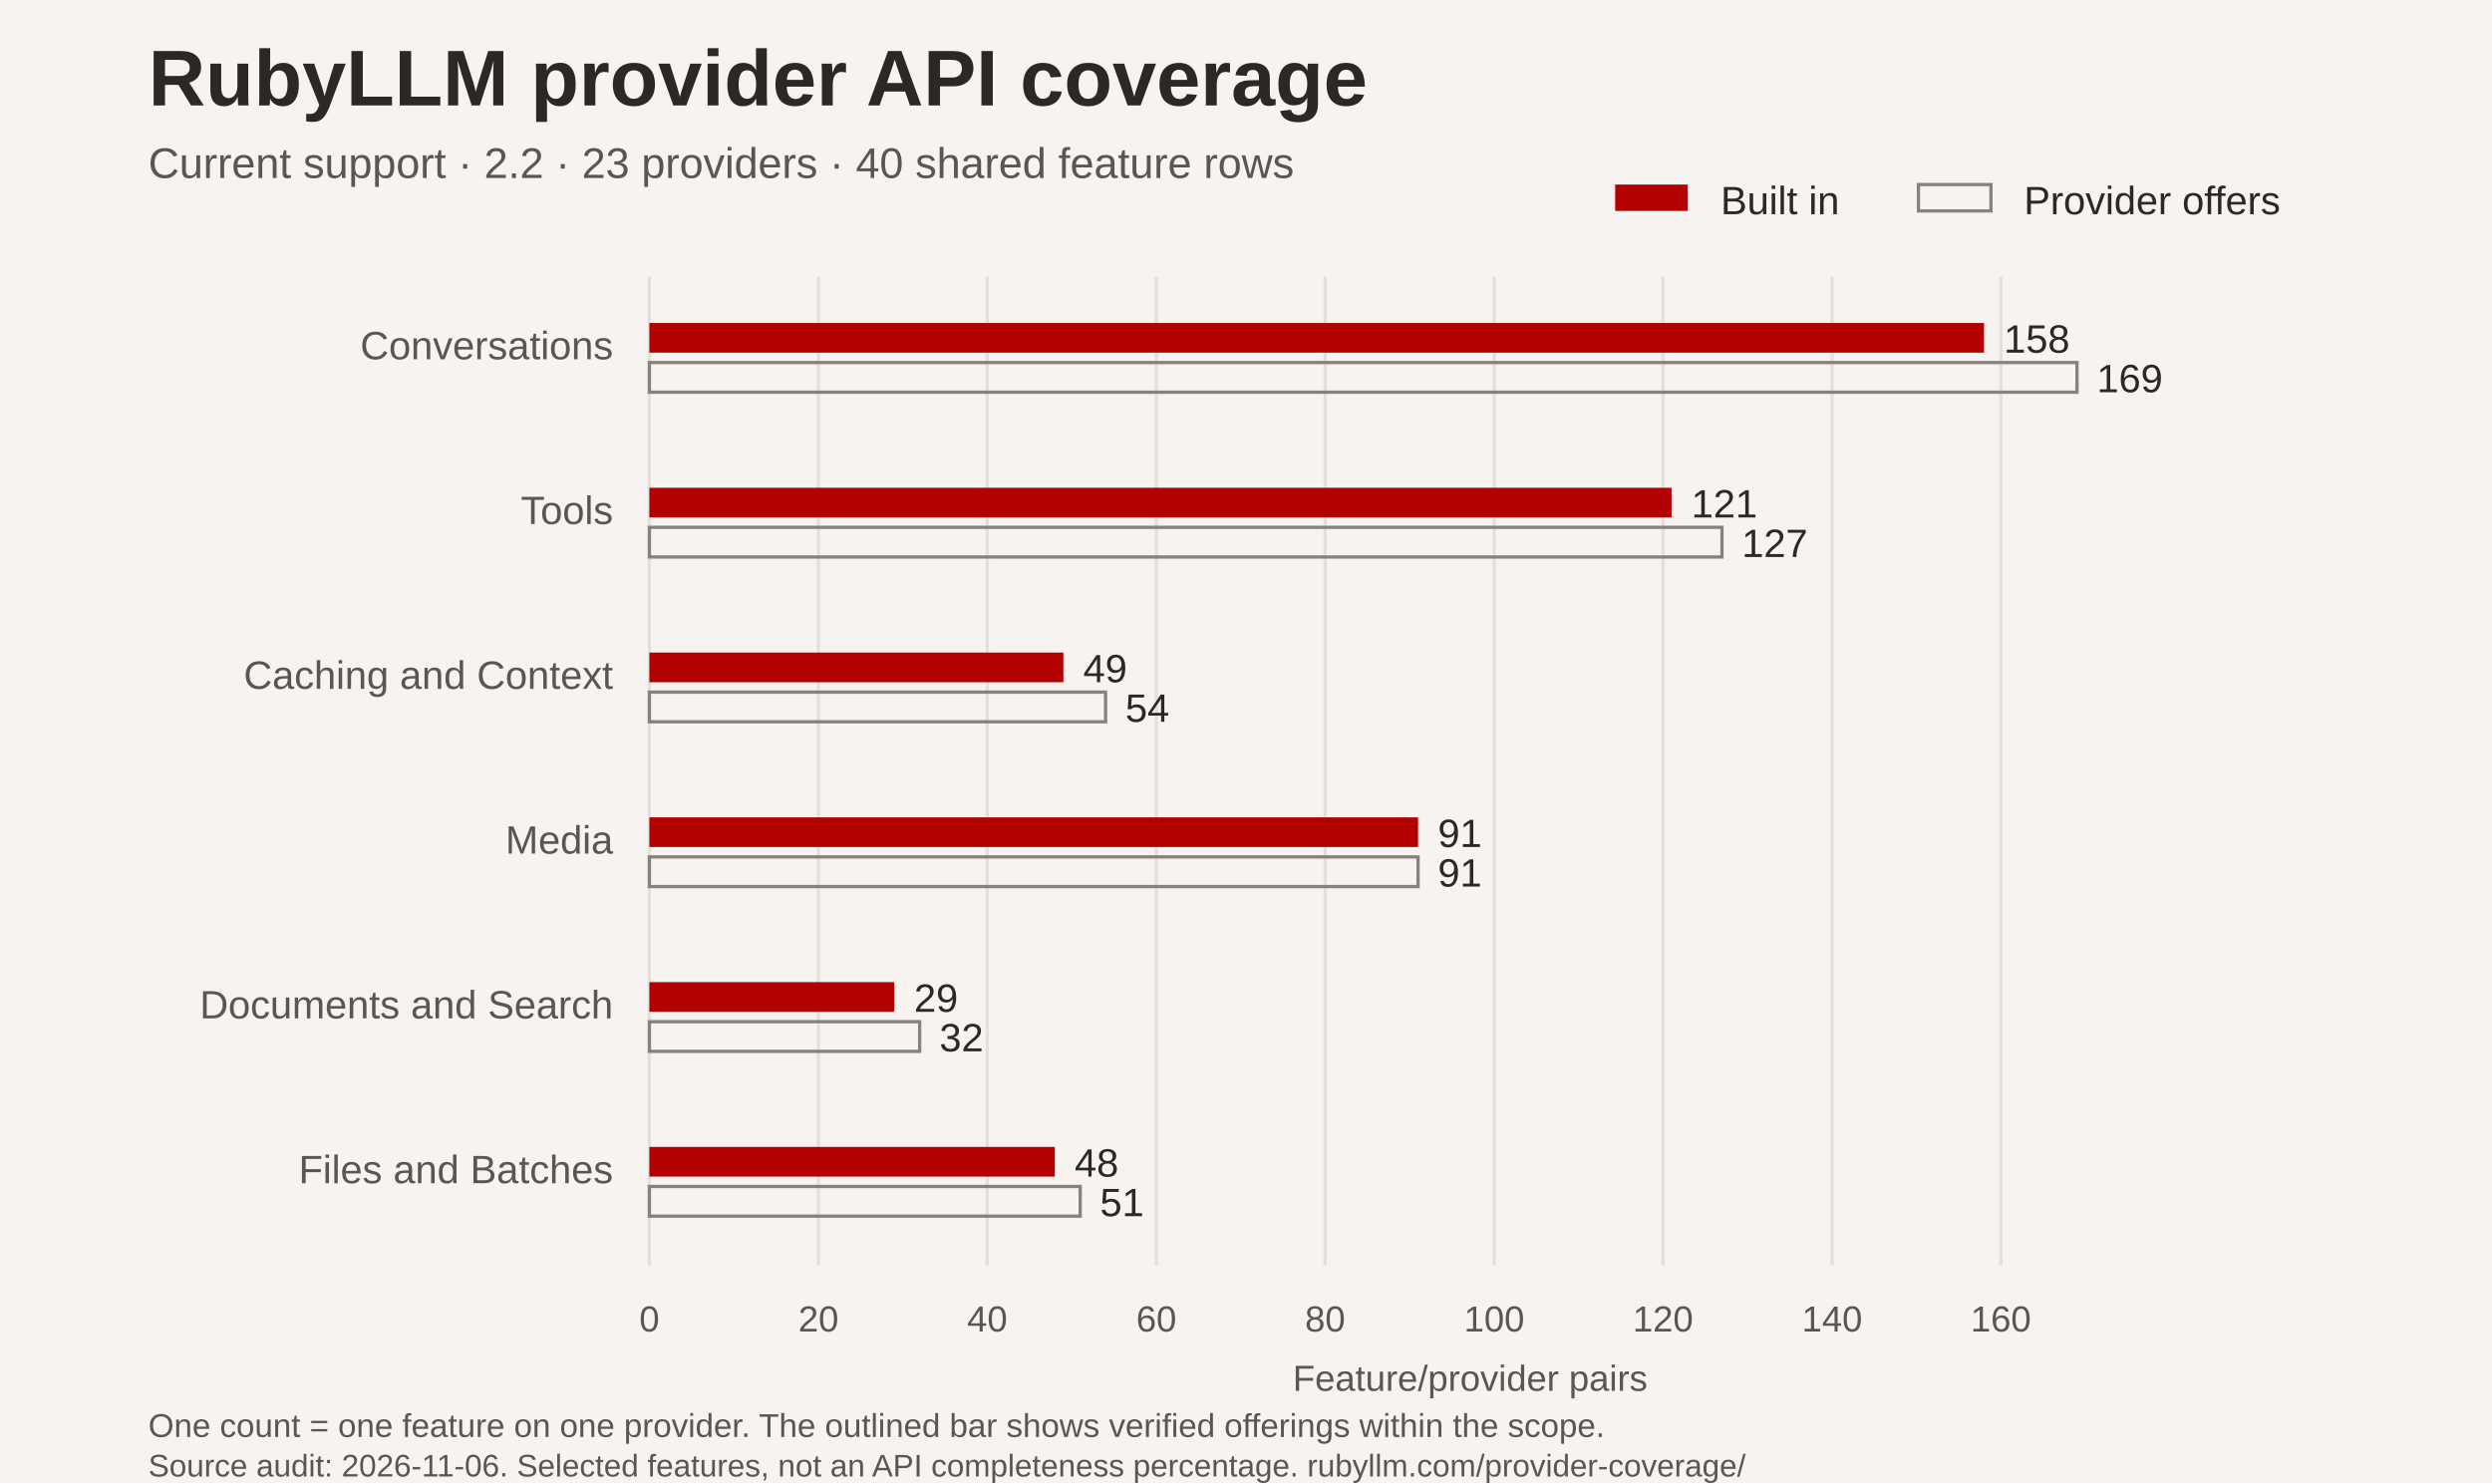
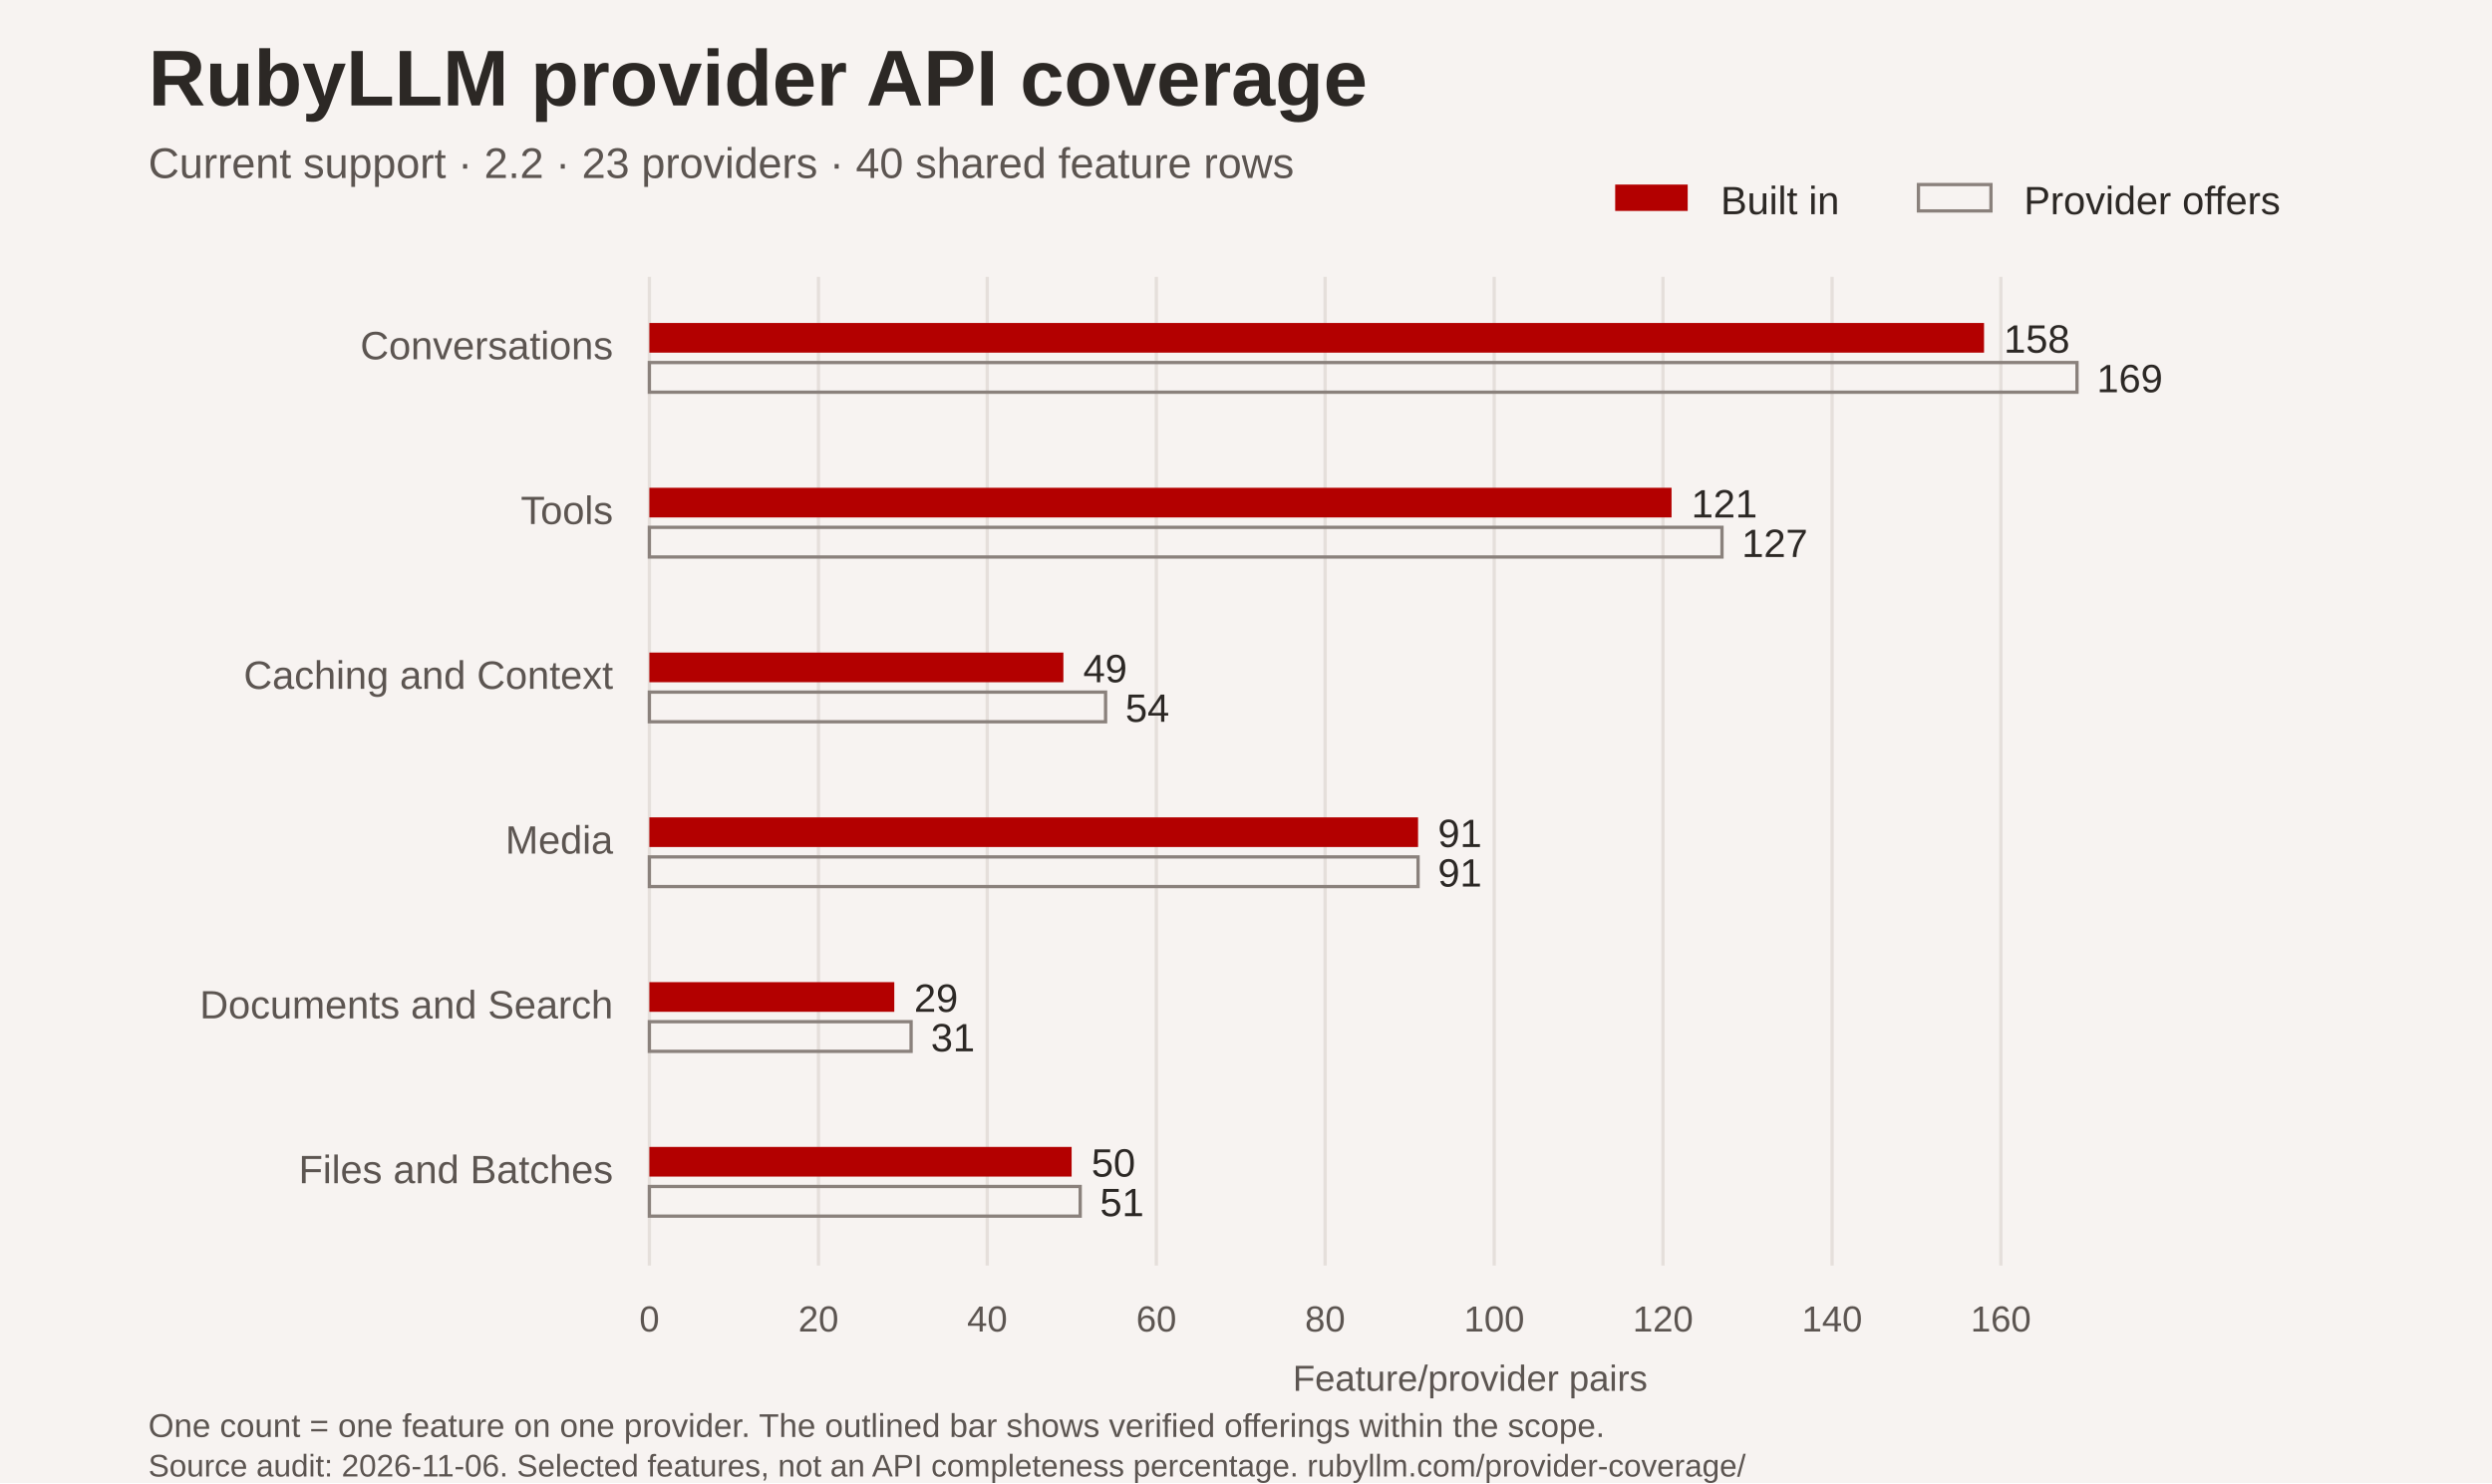
<svg xmlns="http://www.w3.org/2000/svg" width="756" height="450" viewBox="0 0 756 450" font-family="Liberation Sans, Arial, Helvetica, sans-serif" role="img" aria-labelledby="coverage-chart-title coverage-chart-description">
  <rect width="756" height="450" fill="#f7f3f1" />
  <text x="45" y="32" font-size="24" font-weight="700" fill="#2c2825">RubyLLM provider API coverage</text>
  <text x="45" y="54" font-size="13" fill="#5c5551">Current support · 2.2 · 23 providers · 40 shared feature rows</text>
  <rect x="490" y="56" width="22" height="8" fill="#b30000" />
  <text x="522" y="65" font-size="12" fill="#2c2825">Built in</text>
  <rect x="582" y="56" width="22" height="8" fill="none" stroke="#8a817c" />
  <text x="614" y="65" font-size="12" fill="#2c2825">Provider offers</text>
  <line x1="197.0" y1="84" x2="197.0" y2="384" stroke="#e5dfdb" />
  <text x="197.0" y="404" font-size="11" text-anchor="middle" fill="#5c5551">0</text>
  <line x1="248.3" y1="84" x2="248.3" y2="384" stroke="#e5dfdb" />
  <text x="248.3" y="404" font-size="11" text-anchor="middle" fill="#5c5551">20</text>
  <line x1="299.5" y1="84" x2="299.5" y2="384" stroke="#e5dfdb" />
  <text x="299.5" y="404" font-size="11" text-anchor="middle" fill="#5c5551">40</text>
  <line x1="350.8" y1="84" x2="350.8" y2="384" stroke="#e5dfdb" />
  <text x="350.8" y="404" font-size="11" text-anchor="middle" fill="#5c5551">60</text>
  <line x1="402.0" y1="84" x2="402.0" y2="384" stroke="#e5dfdb" />
  <text x="402.0" y="404" font-size="11" text-anchor="middle" fill="#5c5551">80</text>
  <line x1="453.3" y1="84" x2="453.3" y2="384" stroke="#e5dfdb" />
  <text x="453.3" y="404" font-size="11" text-anchor="middle" fill="#5c5551">100</text>
  <line x1="504.5" y1="84" x2="504.5" y2="384" stroke="#e5dfdb" />
  <text x="504.5" y="404" font-size="11" text-anchor="middle" fill="#5c5551">120</text>
  <line x1="555.8" y1="84" x2="555.8" y2="384" stroke="#e5dfdb" />
  <text x="555.8" y="404" font-size="11" text-anchor="middle" fill="#5c5551">140</text>
  <line x1="607.0" y1="84" x2="607.0" y2="384" stroke="#e5dfdb" />
  <text x="607.0" y="404" font-size="11" text-anchor="middle" fill="#5c5551">160</text>
  <text x="186" y="109" font-size="12" text-anchor="end" fill="#5c5551">Conversations</text>
  <rect x="197" y="98" width="404.9" height="9" fill="#b30000" />
  <text x="607.9" y="107" font-size="12" fill="#2c2825">158</text>
  <rect x="197" y="110" width="433.1" height="9" fill="none" stroke="#8a817c" />
  <text x="636.1" y="119" font-size="12" fill="#2c2825">169</text>
  <text x="186" y="159" font-size="12" text-anchor="end" fill="#5c5551">Tools</text>
  <rect x="197" y="148" width="310.1" height="9" fill="#b30000" />
  <text x="513.1" y="157" font-size="12" fill="#2c2825">121</text>
  <rect x="197" y="160" width="325.4" height="9" fill="none" stroke="#8a817c" />
  <text x="528.4" y="169" font-size="12" fill="#2c2825">127</text>
  <text x="186" y="209" font-size="12" text-anchor="end" fill="#5c5551">Caching and Context</text>
  <rect x="197" y="198" width="125.6" height="9" fill="#b30000" />
  <text x="328.6" y="207" font-size="12" fill="#2c2825">49</text>
  <rect x="197" y="210" width="138.4" height="9" fill="none" stroke="#8a817c" />
  <text x="341.4" y="219" font-size="12" fill="#2c2825">54</text>
  <text x="186" y="259" font-size="12" text-anchor="end" fill="#5c5551">Media</text>
  <rect x="197" y="248" width="233.2" height="9" fill="#b30000" />
  <text x="436.2" y="257" font-size="12" fill="#2c2825">91</text>
  <rect x="197" y="260" width="233.2" height="9" fill="none" stroke="#8a817c" />
  <text x="436.2" y="269" font-size="12" fill="#2c2825">91</text>
  <text x="186" y="309" font-size="12" text-anchor="end" fill="#5c5551">Documents and Search</text>
  <rect x="197" y="298" width="74.3" height="9" fill="#b30000" />
  <text x="277.3" y="307" font-size="12" fill="#2c2825">29</text>
-   <rect x="197" y="310" width="82.0" height="9" fill="none" stroke="#8a817c" />
-   <text x="285.0" y="319" font-size="12" fill="#2c2825">32</text>
+   <rect x="197" y="310" width="79.4" height="9" fill="none" stroke="#8a817c" />
+   <text x="282.4" y="319" font-size="12" fill="#2c2825">31</text>
  <text x="186" y="359" font-size="12" text-anchor="end" fill="#5c5551">Files and Batches</text>
-   <rect x="197" y="348" width="123.0" height="9" fill="#b30000" />
-   <text x="326.0" y="357" font-size="12" fill="#2c2825">48</text>
+   <rect x="197" y="348" width="128.1" height="9" fill="#b30000" />
+   <text x="331.1" y="357" font-size="12" fill="#2c2825">50</text>
  <rect x="197" y="360" width="130.7" height="9" fill="none" stroke="#8a817c" />
  <text x="333.7" y="369" font-size="12" fill="#2c2825">51</text>
  <text x="446" y="422" font-size="11" text-anchor="middle" fill="#5c5551">Feature/provider pairs</text>
  <text x="45" y="436" font-size="10" fill="#5c5551">One count = one feature on one provider. The outlined bar shows verified offerings within the scope.</text>
  <text x="45" y="448" font-size="9.5" fill="#5c5551">Source audit: 2026-11-06. Selected features, not an API completeness percentage. rubyllm.com/provider-coverage/</text>
</svg>
